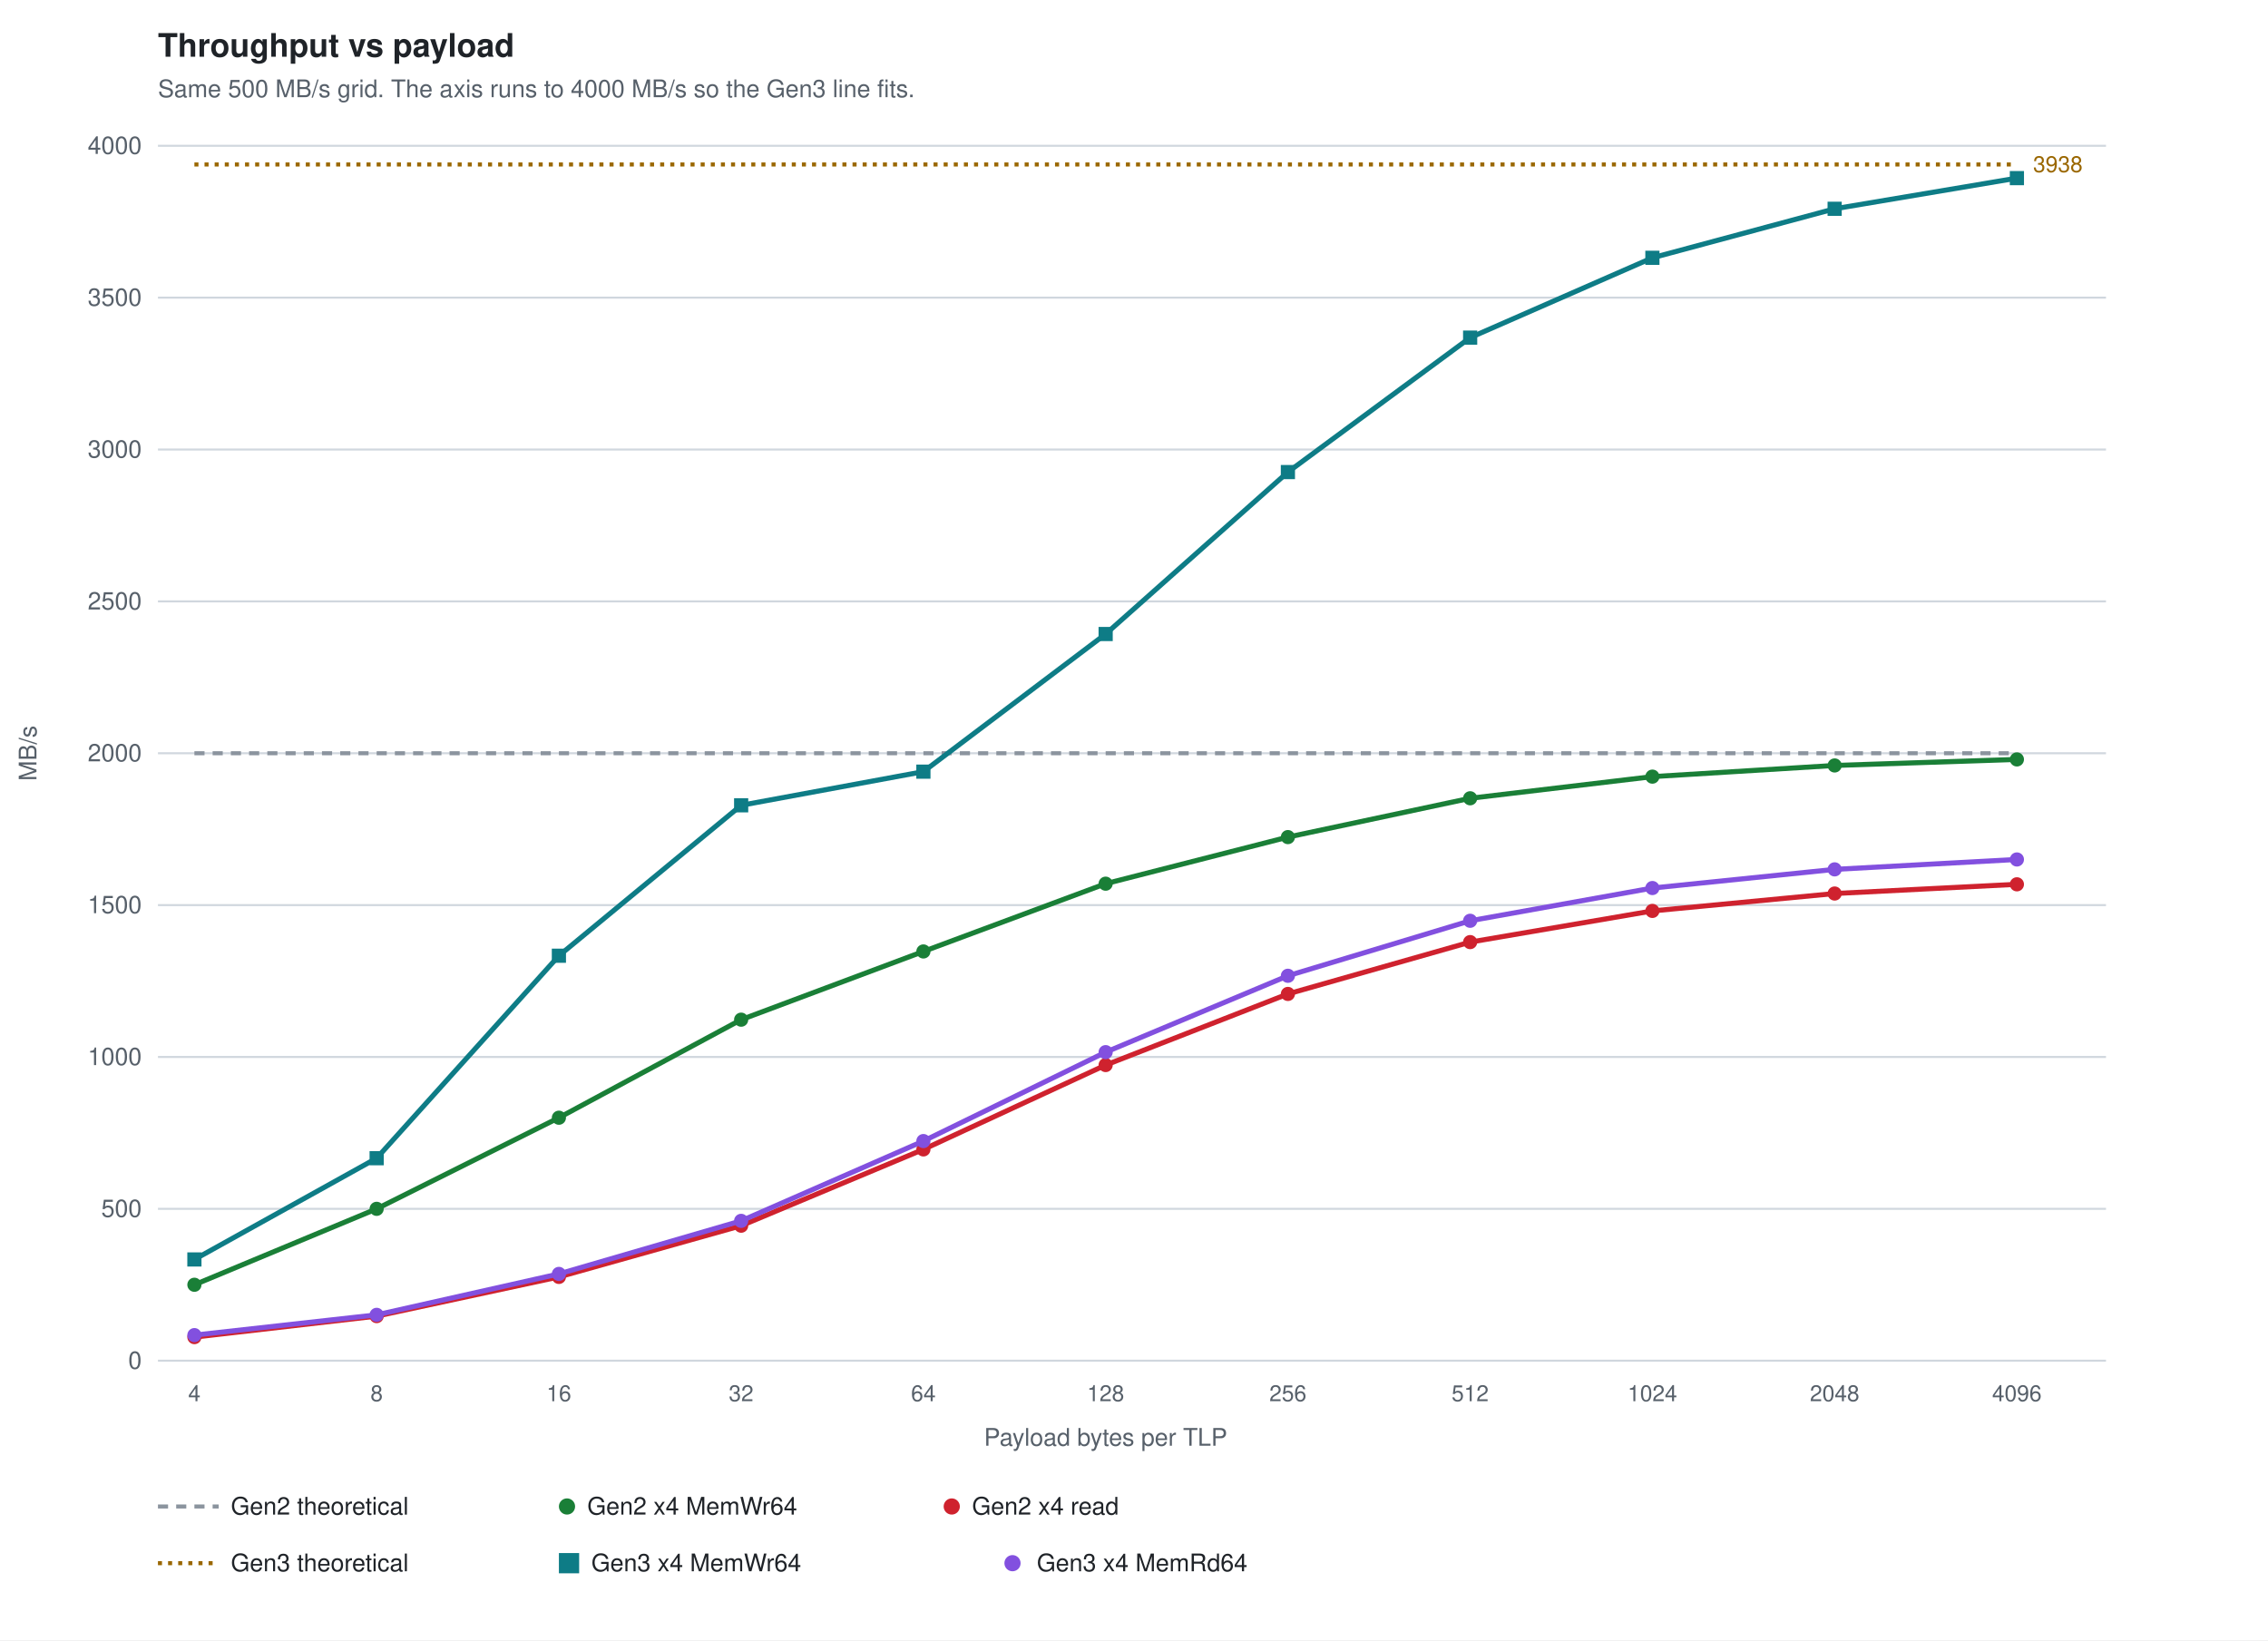
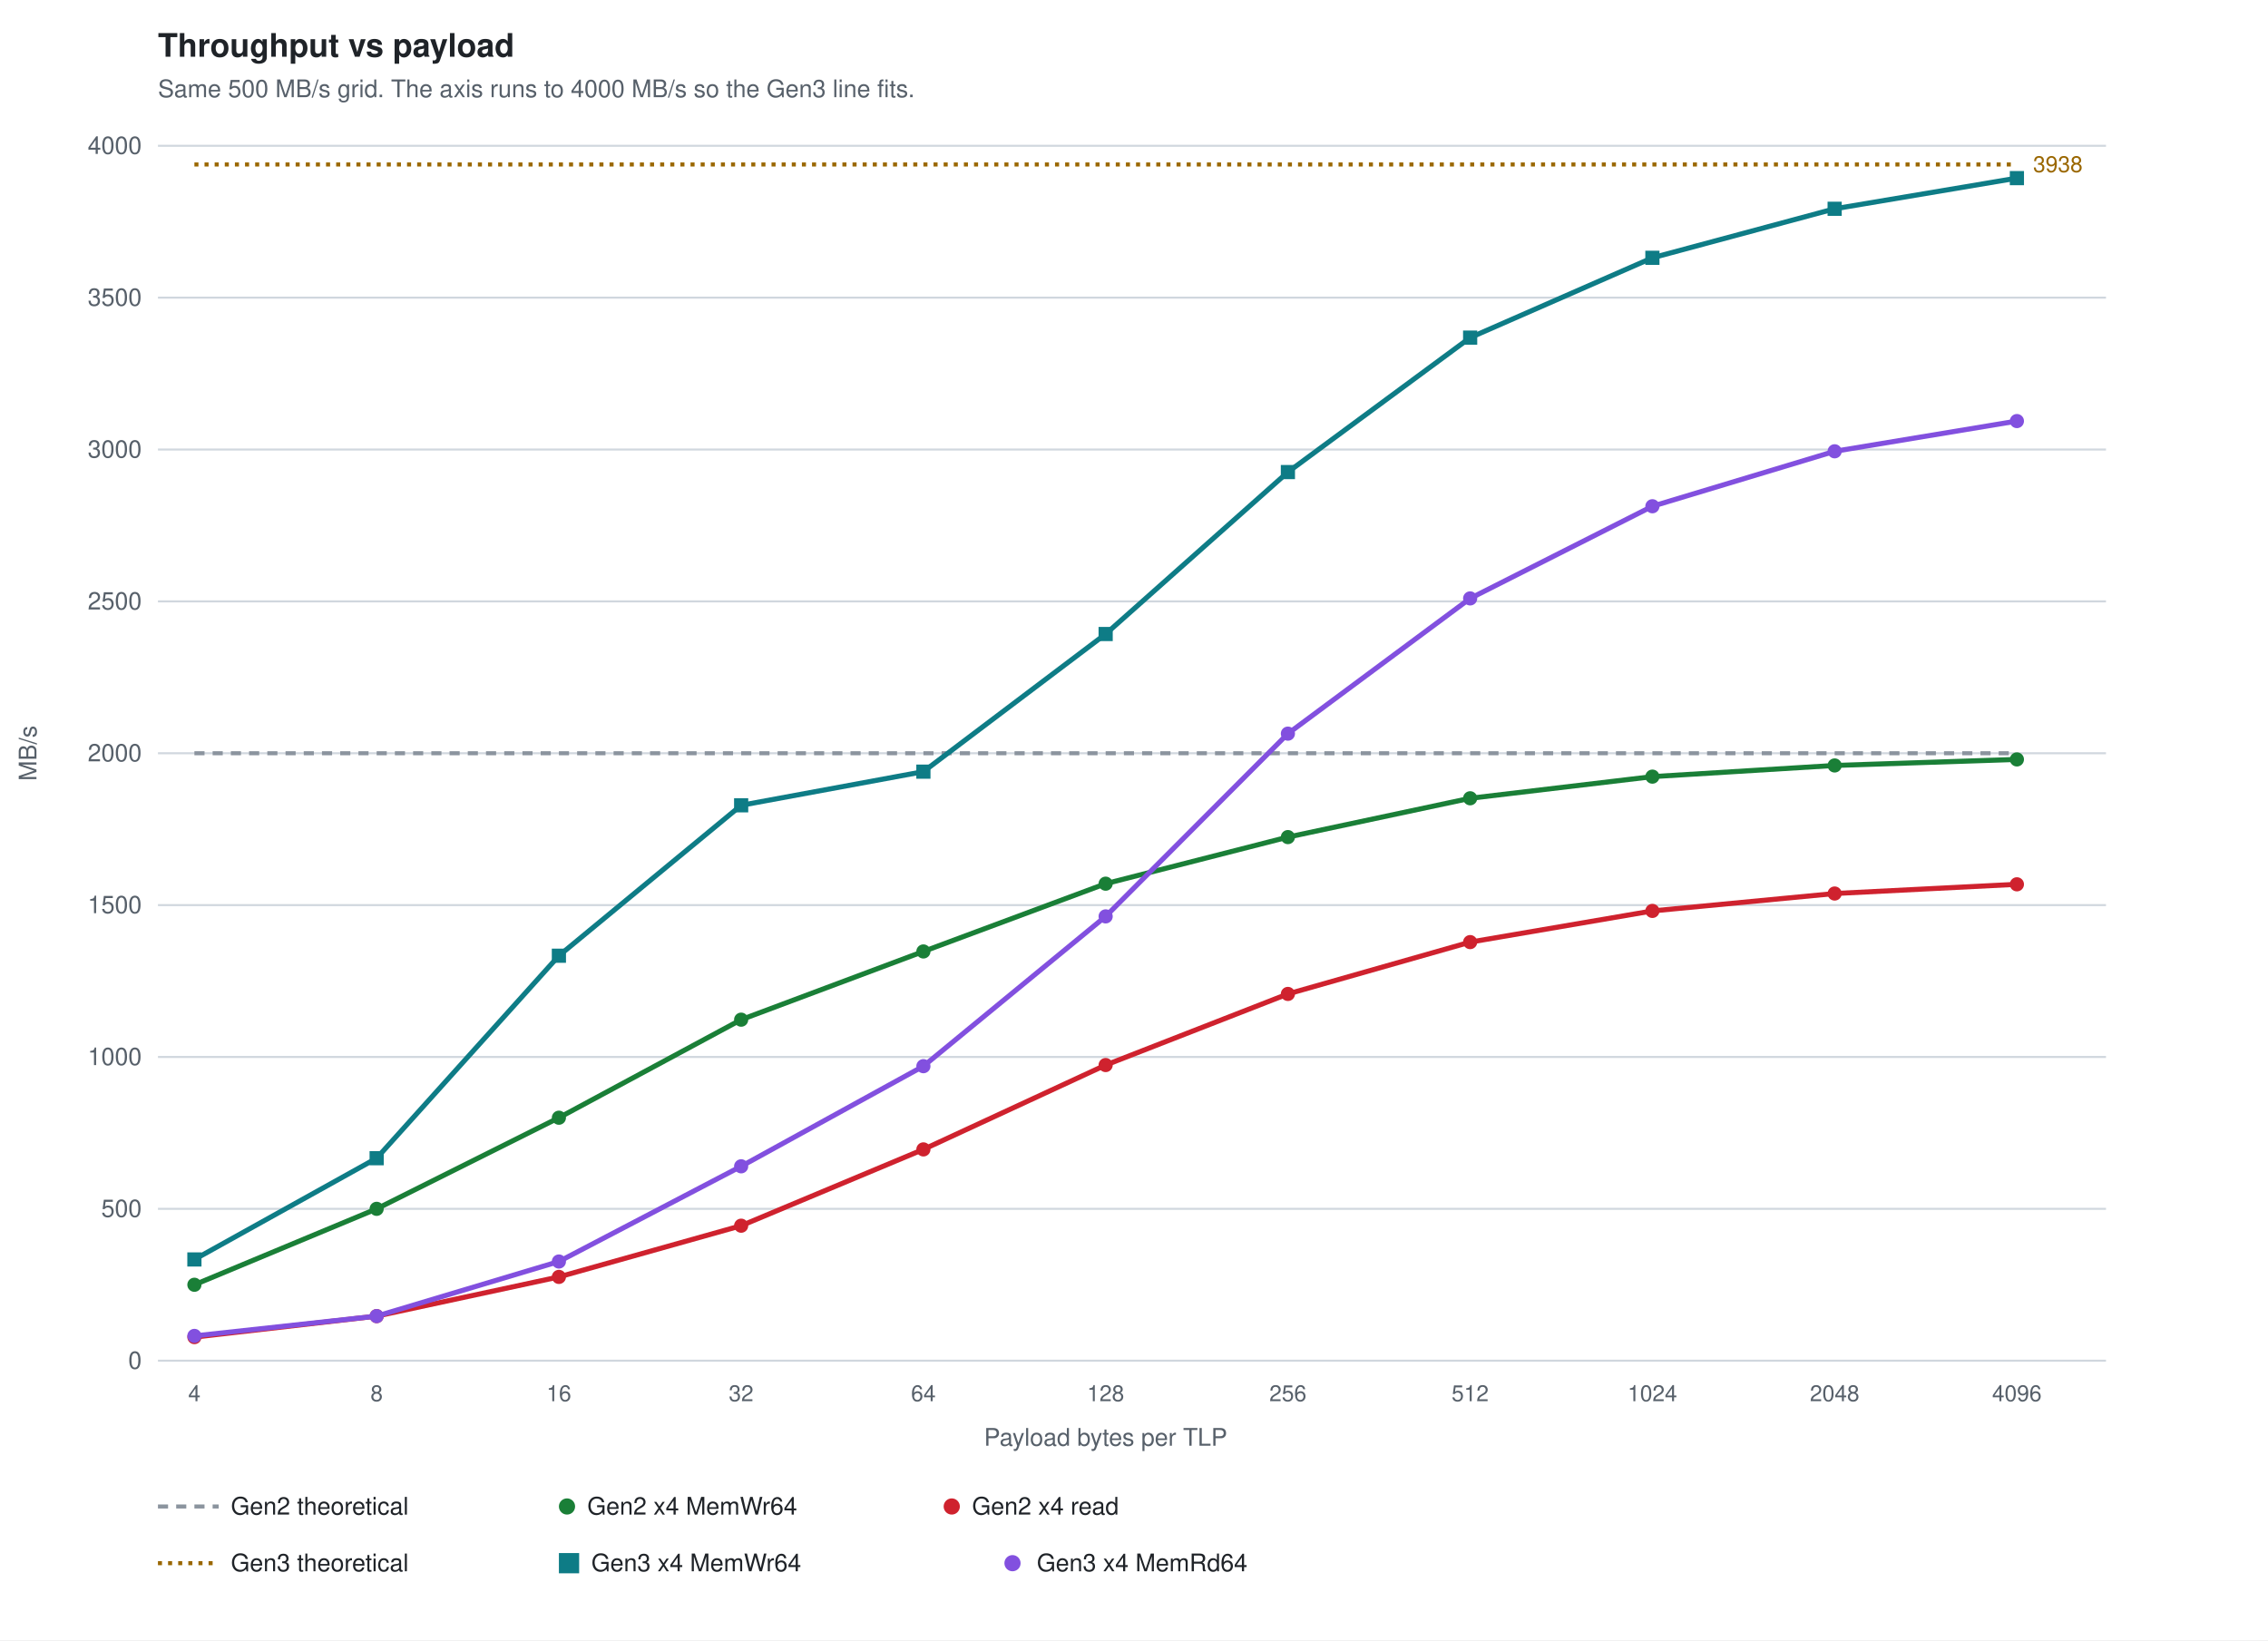
<svg xmlns="http://www.w3.org/2000/svg" viewBox="0 0 1120 810" role="img" aria-labelledby="title desc">
  <rect width="1120" height="810" fill="#ffffff" />
  <text x="78" y="28" fill="#1f2328" font-family="Segoe UI, Helvetica, Arial, sans-serif" font-size="16" font-weight="600">Throughput vs payload</text>
  <text x="78" y="48" fill="#57606a" font-family="Segoe UI, Helvetica, Arial, sans-serif" font-size="12">Same 500 MB/s grid. The axis runs to 4000 MB/s so the Gen3 line fits.</text>
  <g fill="none" stroke="#d0d7de" stroke-width="1">
    <line x1="78" y1="72" x2="1040" y2="72" />
    <line x1="78" y1="147" x2="1040" y2="147" />
    <line x1="78" y1="222" x2="1040" y2="222" />
    <line x1="78" y1="297" x2="1040" y2="297" />
    <line x1="78" y1="372" x2="1040" y2="372" />
    <line x1="78" y1="447" x2="1040" y2="447" />
    <line x1="78" y1="522" x2="1040" y2="522" />
    <line x1="78" y1="597" x2="1040" y2="597" />
    <line x1="78" y1="672" x2="1040" y2="672" />
  </g>
  <g fill="#57606a" font-family="Segoe UI, Helvetica, Arial, sans-serif" font-size="12" text-anchor="end">
    <text x="70" y="76">4000</text>
    <text x="70" y="151">3500</text>
    <text x="70" y="226">3000</text>
    <text x="70" y="301">2500</text>
    <text x="70" y="376">2000</text>
    <text x="70" y="451">1500</text>
    <text x="70" y="526">1000</text>
    <text x="70" y="601">500</text>
    <text x="70" y="676">0</text>
  </g>
  <text x="18" y="372" fill="#57606a" font-family="Segoe UI, Helvetica, Arial, sans-serif" font-size="12" text-anchor="middle" transform="rotate(-90 18 372)">MB/s</text>
  <line x1="96" y1="372" x2="996" y2="372" fill="none" stroke="#8b949e" stroke-width="2" stroke-dasharray="5 4" />
  <line x1="96" y1="81.23" x2="996" y2="81.23" fill="none" stroke="#9a6700" stroke-width="2" stroke-dasharray="2 3" />
  <text x="1004" y="85" fill="#9a6700" font-family="Segoe UI, Helvetica, Arial, sans-serif" font-size="11">3938</text>
  <polyline fill="none" stroke="#1a7f37" stroke-width="2.5" stroke-linejoin="round" stroke-linecap="round" points="96,634.50 186,597.00 276,552.00 366,503.58 456,469.89 546,436.42 636,413.41 726,394.24 816,383.55 906,378.03 996,375.05" />
  <g fill="#1a7f37">
    <circle cx="96" cy="634.50" r="3.5" />
    <circle cx="186" cy="597.00" r="3.5" />
    <circle cx="276" cy="552.00" r="3.5" />
    <circle cx="366" cy="503.58" r="3.5" />
    <circle cx="456" cy="469.89" r="3.5" />
    <circle cx="546" cy="436.42" r="3.5" />
    <circle cx="636" cy="413.41" r="3.5" />
    <circle cx="726" cy="394.24" r="3.5" />
    <circle cx="816" cy="383.55" r="3.5" />
    <circle cx="906" cy="378.03" r="3.5" />
    <circle cx="996" cy="375.05" r="3.5" />
  </g>
  <polyline fill="none" stroke="#cf222e" stroke-width="2.5" stroke-linejoin="round" stroke-linecap="round" points="96,660.35 186,649.98 276,630.62 366,605.33 456,567.65 546,525.99 636,490.87 726,465.27 816,449.87 906,441.28 996,436.73" />
  <g fill="#cf222e">
    <circle cx="96" cy="660.35" r="3.5" />
    <circle cx="186" cy="649.98" r="3.5" />
    <circle cx="276" cy="630.62" r="3.5" />
    <circle cx="366" cy="605.33" r="3.5" />
    <circle cx="456" cy="567.65" r="3.5" />
    <circle cx="546" cy="525.99" r="3.5" />
    <circle cx="636" cy="490.87" r="3.5" />
    <circle cx="726" cy="465.27" r="3.5" />
    <circle cx="816" cy="449.87" r="3.5" />
    <circle cx="906" cy="441.28" r="3.5" />
    <circle cx="996" cy="436.73" r="3.5" />
  </g>
  <polyline fill="none" stroke="#0e7c86" stroke-width="2.5" stroke-linejoin="round" stroke-linecap="round" points="96,622.00 186,572.00 276,472.00 366,397.71 456,381.09 546,313.12 636,233.14 726,166.74 816,127.32 906,103.11 996,87.97" />
  <g fill="#0e7c86">
    <rect x="92.5" y="618.50" width="7" height="7" />
    <rect x="182.5" y="568.50" width="7" height="7" />
    <rect x="272.5" y="468.50" width="7" height="7" />
    <rect x="362.5" y="394.21" width="7" height="7" />
    <rect x="452.5" y="377.59" width="7" height="7" />
    <rect x="542.5" y="309.62" width="7" height="7" />
    <rect x="632.5" y="229.64" width="7" height="7" />
    <rect x="722.5" y="163.24" width="7" height="7" />
    <rect x="812.5" y="123.82" width="7" height="7" />
    <rect x="902.5" y="99.61" width="7" height="7" />
    <rect x="992.5" y="84.47" width="7" height="7" />
  </g>
-   <polyline fill="none" stroke="#8250df" stroke-width="2.5" stroke-linejoin="round" stroke-linecap="round" points="96,659.37 186,649.36 276,629.14 366,602.94 456,563.53 546,519.62 636,481.90 726,454.74 816,438.57 906,429.35 996,424.46" />
+   <polyline fill="none" stroke="#8250df" stroke-width="2.5" stroke-linejoin="round" stroke-linecap="round" points="96,659.76 186,649.98 276,623.02 366,576.00 456,526.55 546,452.57 636,362.32 726,295.53 816,250.02 906,222.88 996,207.95" />
  <g fill="#8250df">
-     <circle cx="96" cy="659.37" r="3.5" />
-     <circle cx="186" cy="649.36" r="3.5" />
-     <circle cx="276" cy="629.14" r="3.5" />
-     <circle cx="366" cy="602.94" r="3.5" />
-     <circle cx="456" cy="563.53" r="3.5" />
-     <circle cx="546" cy="519.62" r="3.5" />
-     <circle cx="636" cy="481.90" r="3.5" />
-     <circle cx="726" cy="454.74" r="3.5" />
-     <circle cx="816" cy="438.57" r="3.5" />
-     <circle cx="906" cy="429.35" r="3.5" />
-     <circle cx="996" cy="424.46" r="3.5" />
+     <circle cx="96" cy="659.76" r="3.5" />
+     <circle cx="186" cy="649.98" r="3.5" />
+     <circle cx="276" cy="623.02" r="3.5" />
+     <circle cx="366" cy="576.00" r="3.5" />
+     <circle cx="456" cy="526.55" r="3.5" />
+     <circle cx="546" cy="452.57" r="3.5" />
+     <circle cx="636" cy="362.32" r="3.5" />
+     <circle cx="726" cy="295.53" r="3.5" />
+     <circle cx="816" cy="250.02" r="3.5" />
+     <circle cx="906" cy="222.88" r="3.5" />
+     <circle cx="996" cy="207.95" r="3.5" />
  </g>
  <g fill="#57606a" font-family="Segoe UI, Helvetica, Arial, sans-serif" font-size="11" text-anchor="middle">
    <text x="96" y="692">4</text>
    <text x="186" y="692">8</text>
    <text x="276" y="692">16</text>
    <text x="366" y="692">32</text>
    <text x="456" y="692">64</text>
    <text x="546" y="692">128</text>
    <text x="636" y="692">256</text>
    <text x="726" y="692">512</text>
    <text x="816" y="692">1024</text>
    <text x="906" y="692">2048</text>
    <text x="996" y="692">4096</text>
  </g>
  <text x="546" y="714" fill="#57606a" font-family="Segoe UI, Helvetica, Arial, sans-serif" font-size="12" text-anchor="middle">Payload bytes per TLP</text>
  <g font-family="Segoe UI, Helvetica, Arial, sans-serif" font-size="12" fill="#1f2328">
    <line x1="78" y1="744" x2="108" y2="744" stroke="#8b949e" stroke-width="2" stroke-dasharray="5 4" />
    <text x="114" y="748">Gen2 theoretical</text>
    <circle cx="280" cy="744" r="4" fill="#1a7f37" />
    <text x="290" y="748">Gen2 x4 MemWr64</text>
    <circle cx="470" cy="744" r="4" fill="#cf222e" />
    <text x="480" y="748">Gen2 x4 read</text>
    <line x1="78" y1="772" x2="108" y2="772" stroke="#9a6700" stroke-width="2" stroke-dasharray="2 3" />
    <text x="114" y="776">Gen3 theoretical</text>
    <rect x="276" y="767" width="10" height="10" fill="#0e7c86" />
    <text x="292" y="776">Gen3 x4 MemWr64</text>
    <circle cx="500" cy="772" r="4" fill="#8250df" />
    <text x="512" y="776">Gen3 x4 MemRd64</text>
  </g>
</svg>
